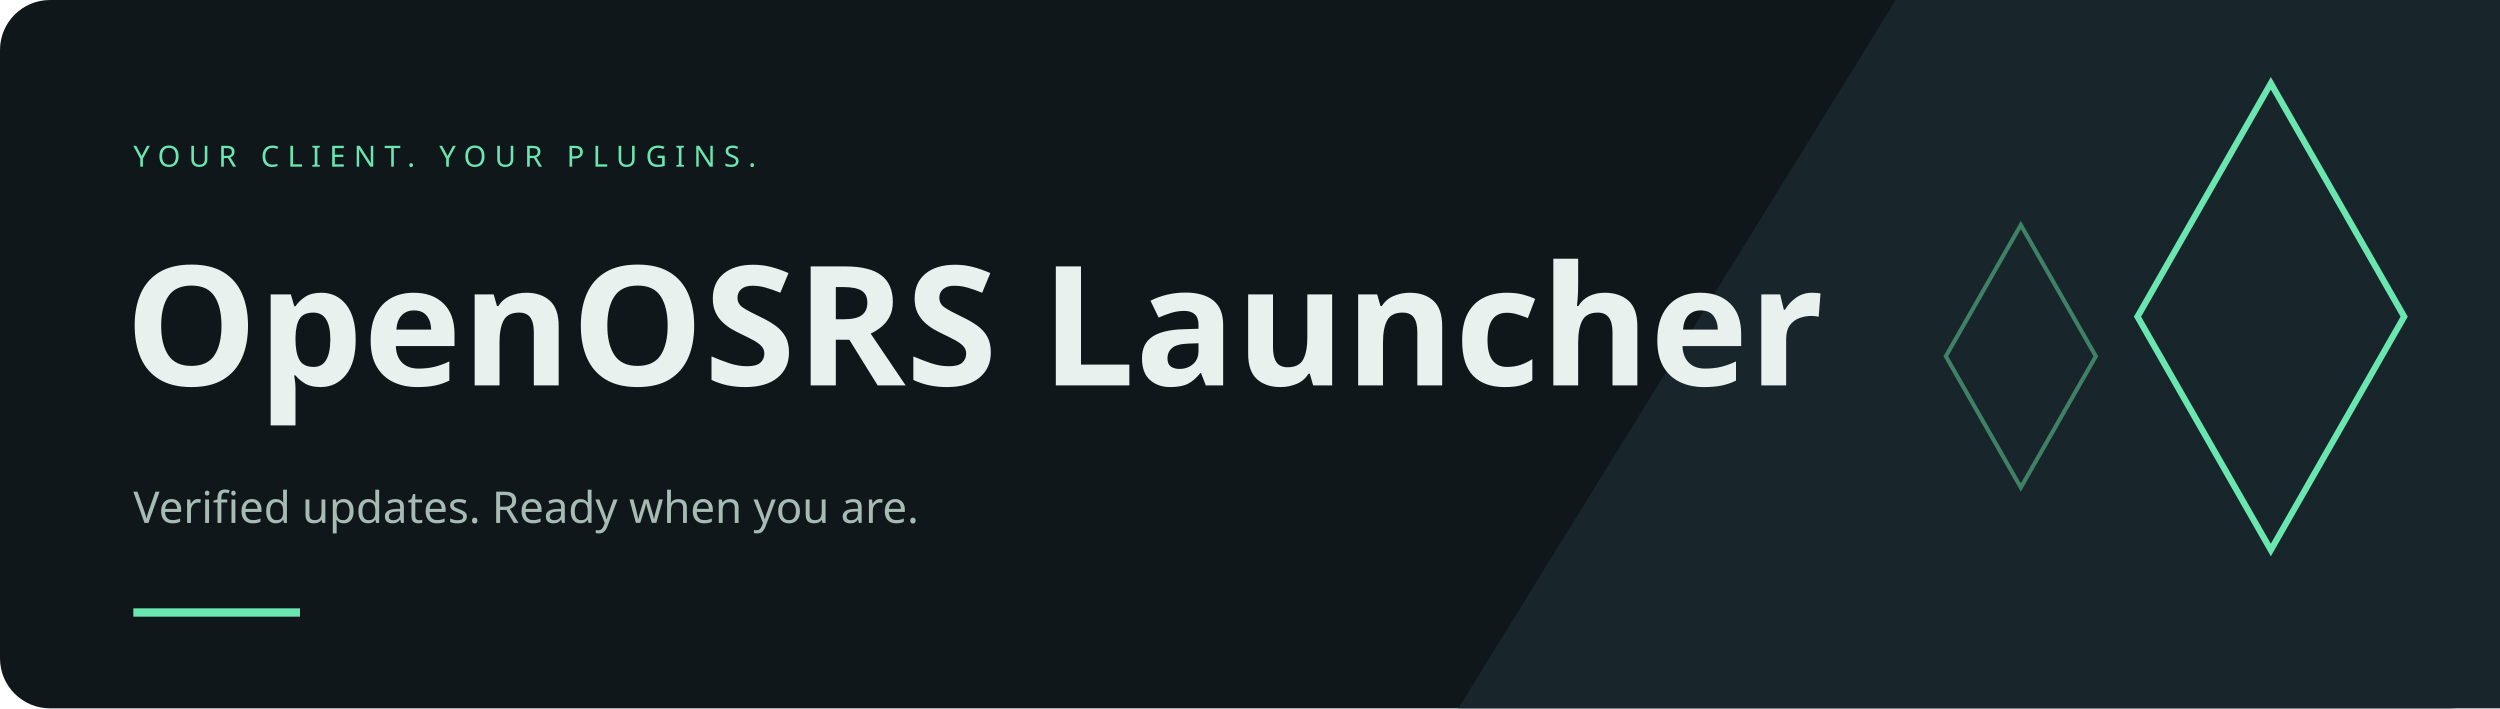
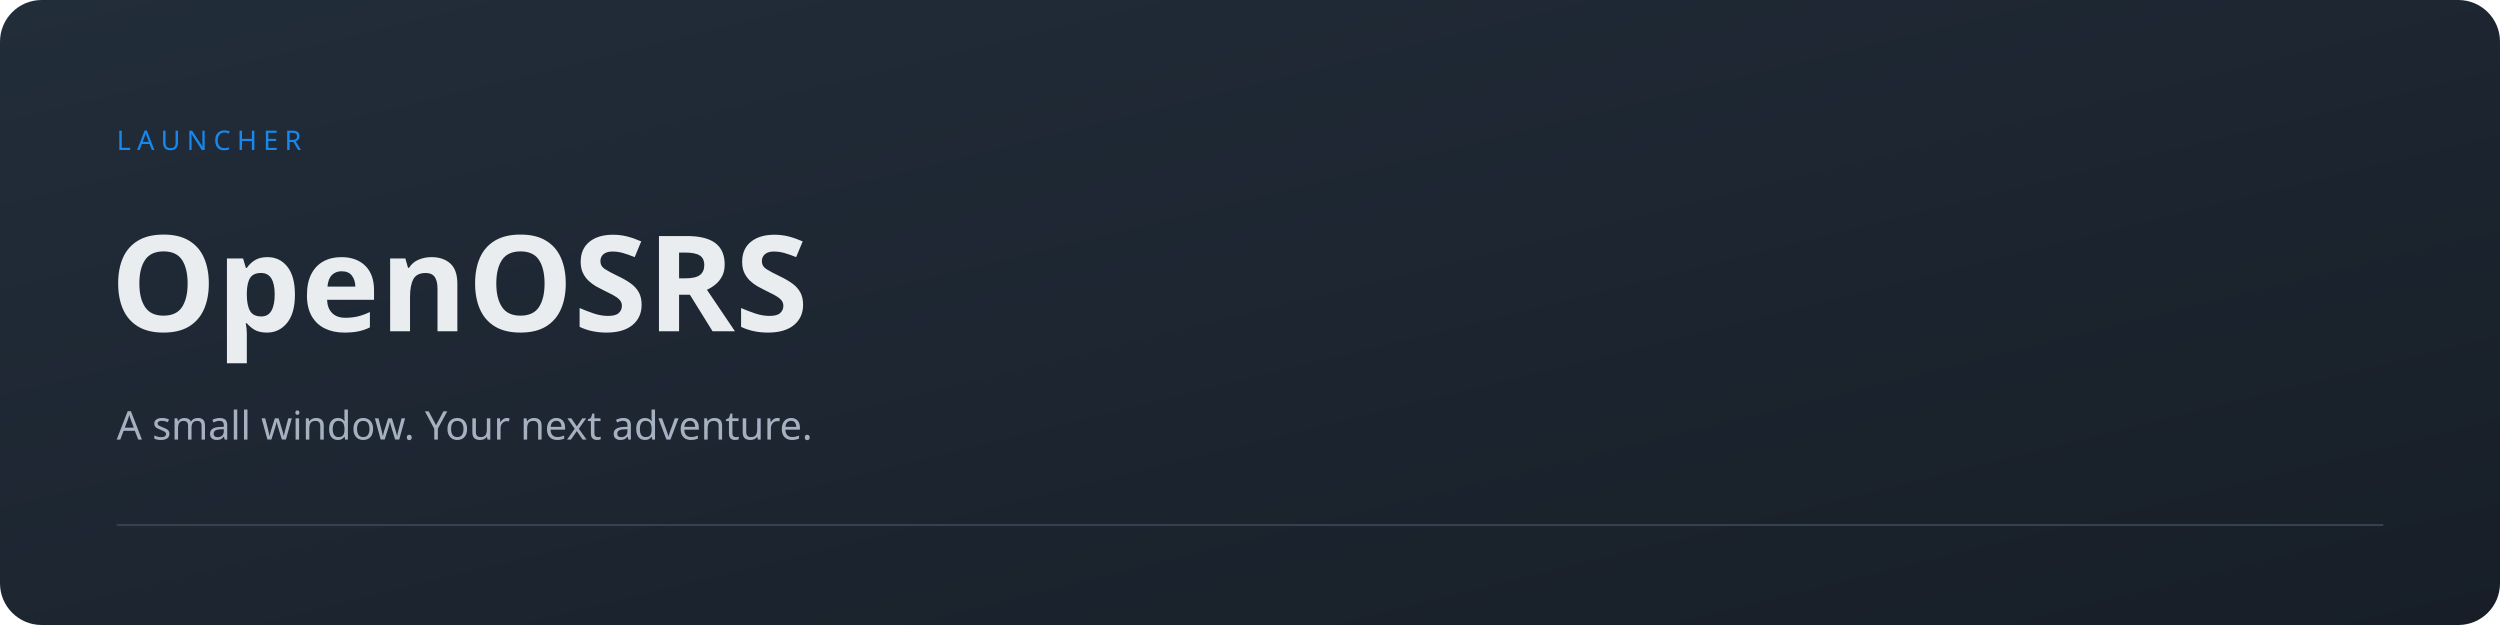
- <svg xmlns="http://www.w3.org/2000/svg" width="1200" height="340" viewBox="0 0 1200 340">
-   <rect width="1200" height="340" rx="24" fill="#0f171b" />
-   <path d="M910 0h290v340H700z" fill="#18252a" />
-   <path d="M1090 40l64 112-64 112-64-112z" fill="none" stroke="#6ae7b1" stroke-width="3" />
-   <path d="M970 108l36 63-36 63-36-63z" fill="none" stroke="#3e8167" stroke-width="2" />
-   <text x="64" y="80" font-family="sans-serif" font-size="14" letter-spacing="4" fill="#6ae7b1">YOUR CLIENT. YOUR PLUGINS.</text>
-   <text x="60" y="185" font-family="sans-serif" font-size="80" font-weight="700" fill="#e8f1ee">OpenOSRS Launcher</text>
-   <text x="64" y="251" font-family="sans-serif" font-size="21" fill="#a6bbb3">Verified updates. Ready when you are.</text>
-   <path d="M64 294h80" stroke="#6ae7b1" stroke-width="4" />
+ <svg xmlns="http://www.w3.org/2000/svg" width="1200" height="300" viewBox="0 0 1200 300">
+   <defs>
+     <linearGradient id="slate" x2="1" y2="1">
+       <stop stop-color="#222d3a" />
+       <stop offset="1" stop-color="#171e27" />
+     </linearGradient>
+   </defs>
+   <rect width="1200" height="300" rx="20" fill="url(#slate)" />
+   <text x="56" y="72" font-family="sans-serif" font-size="13" letter-spacing="3" fill="#1688ee">LAUNCHER</text>
+   <text x="53" y="159" font-family="sans-serif" font-size="64" font-weight="700" fill="#e9edf0">OpenOSRS</text>
+   <text x="56" y="211" font-family="sans-serif" font-size="19" fill="#a5b1c0">A small window. Your next adventure.</text>
+   <path d="M56 252h1088" stroke="#354150" />
</svg>
